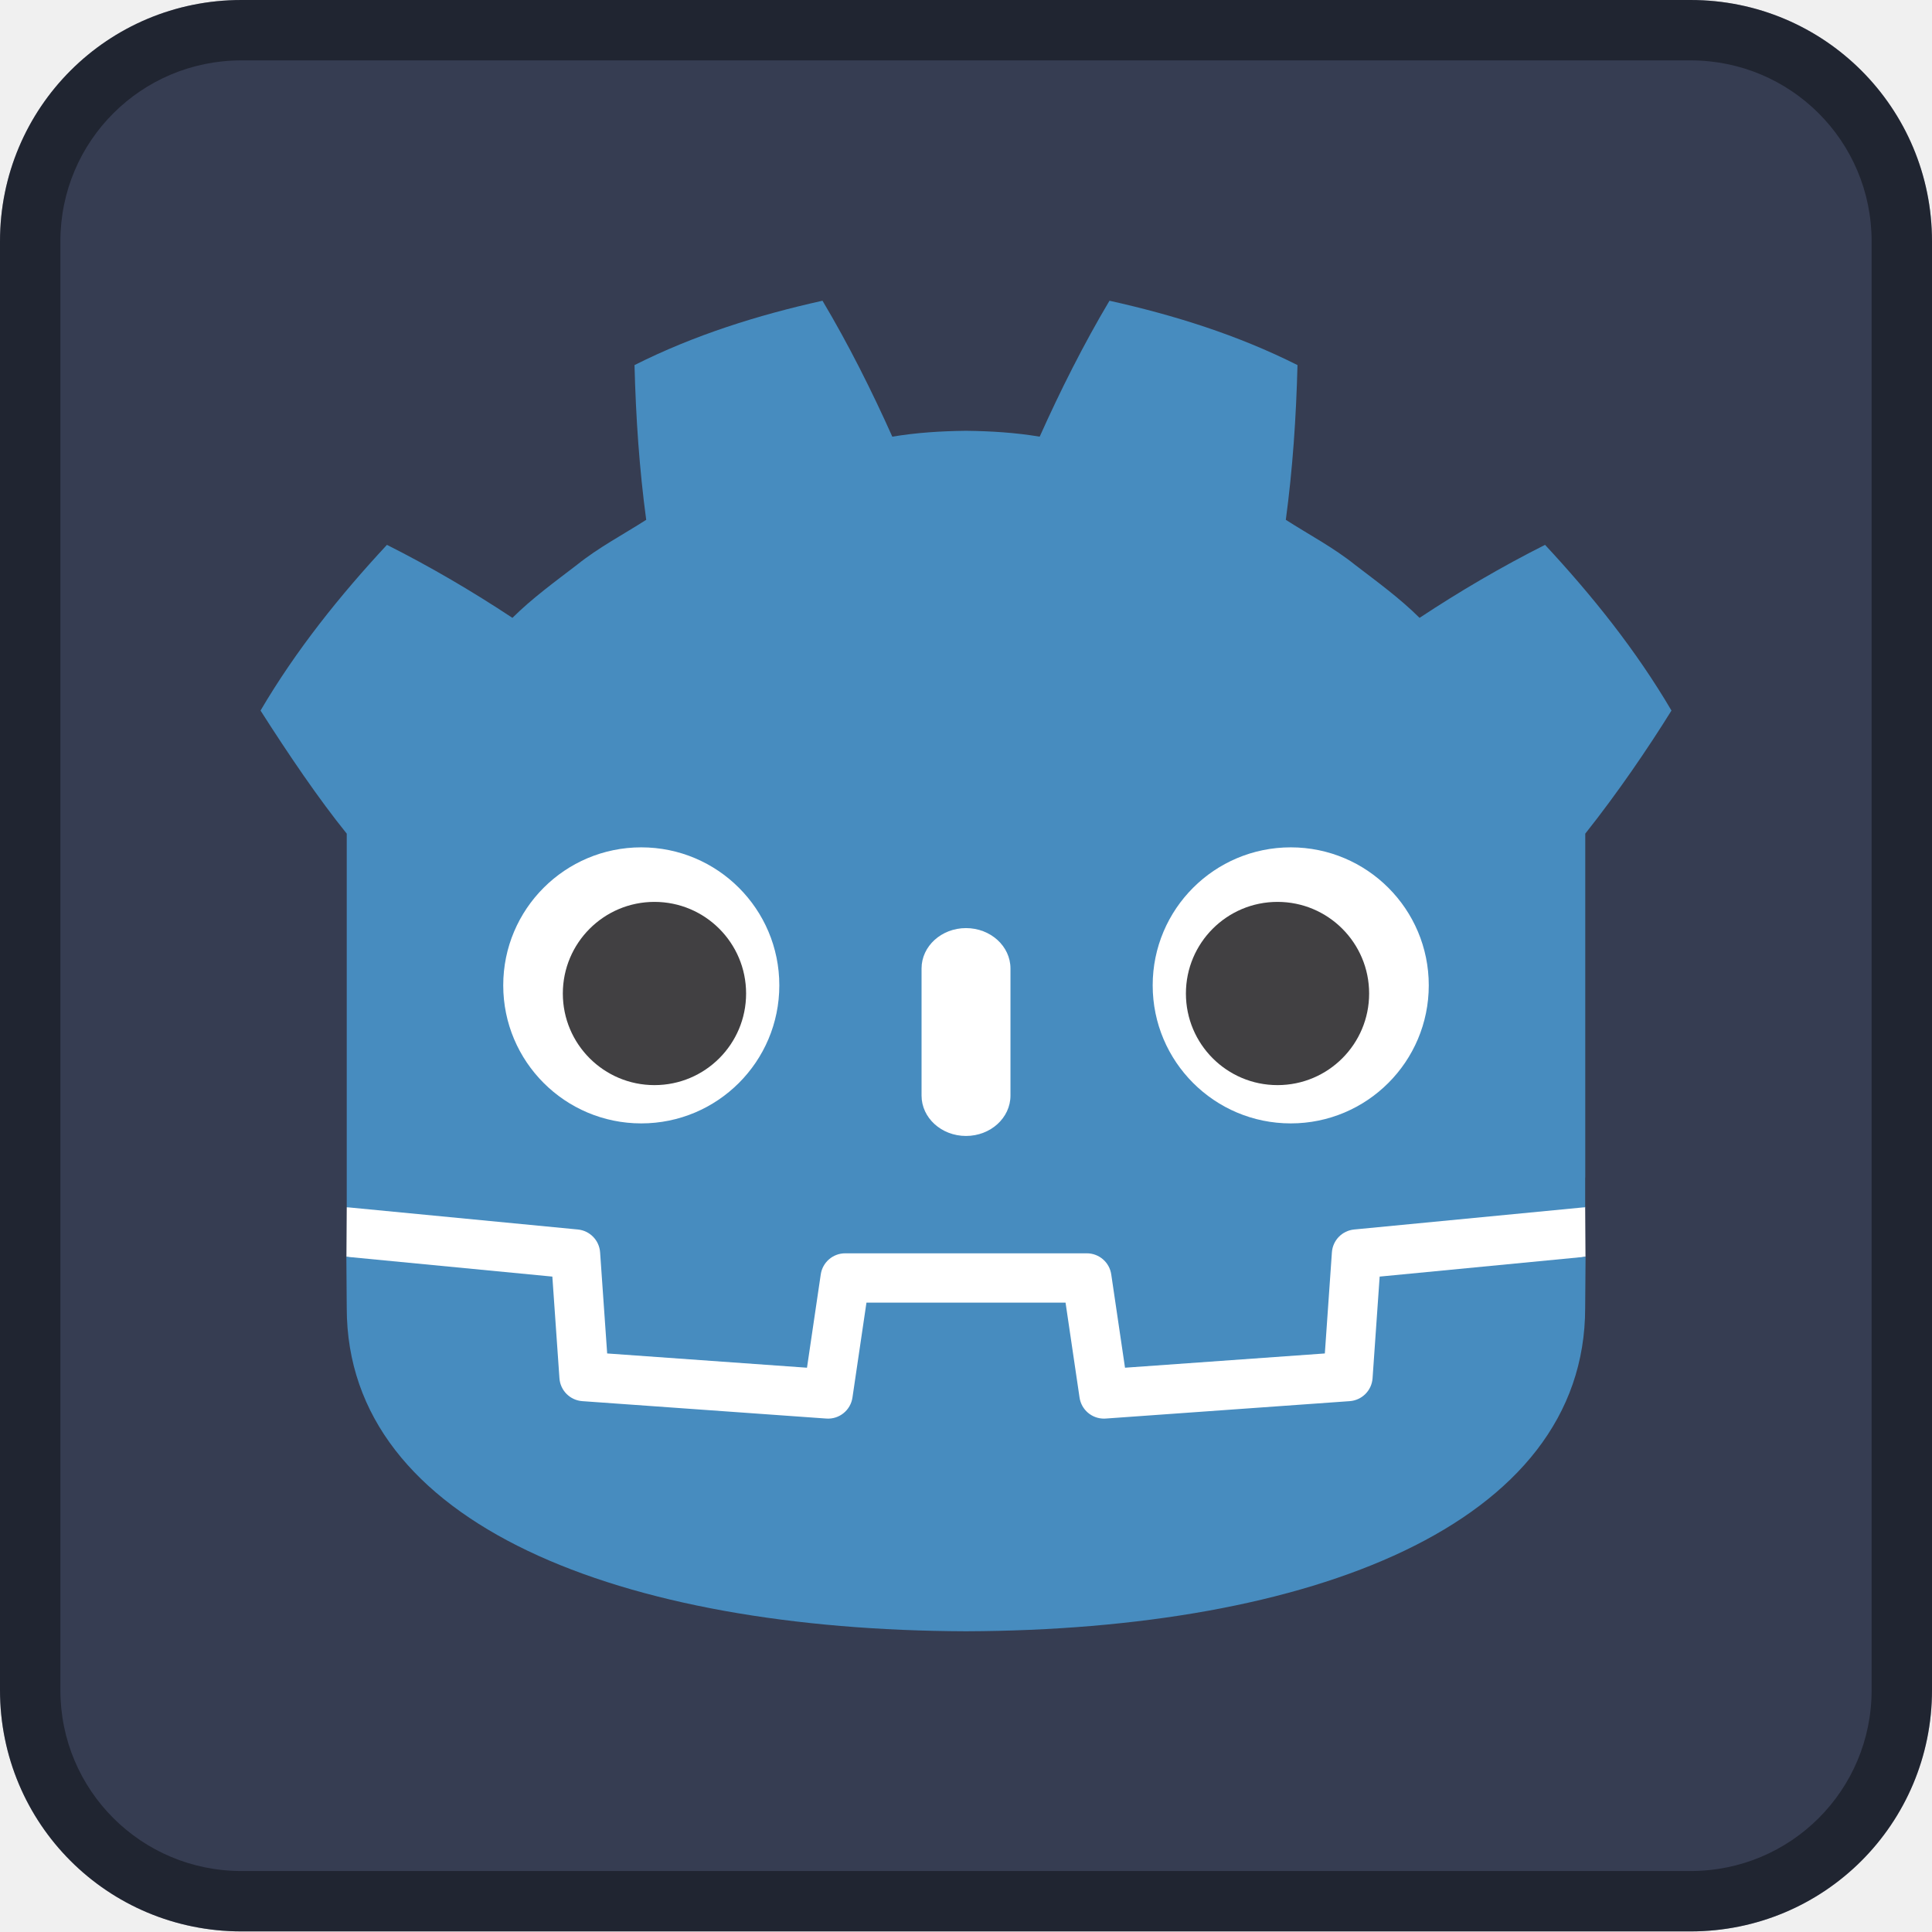
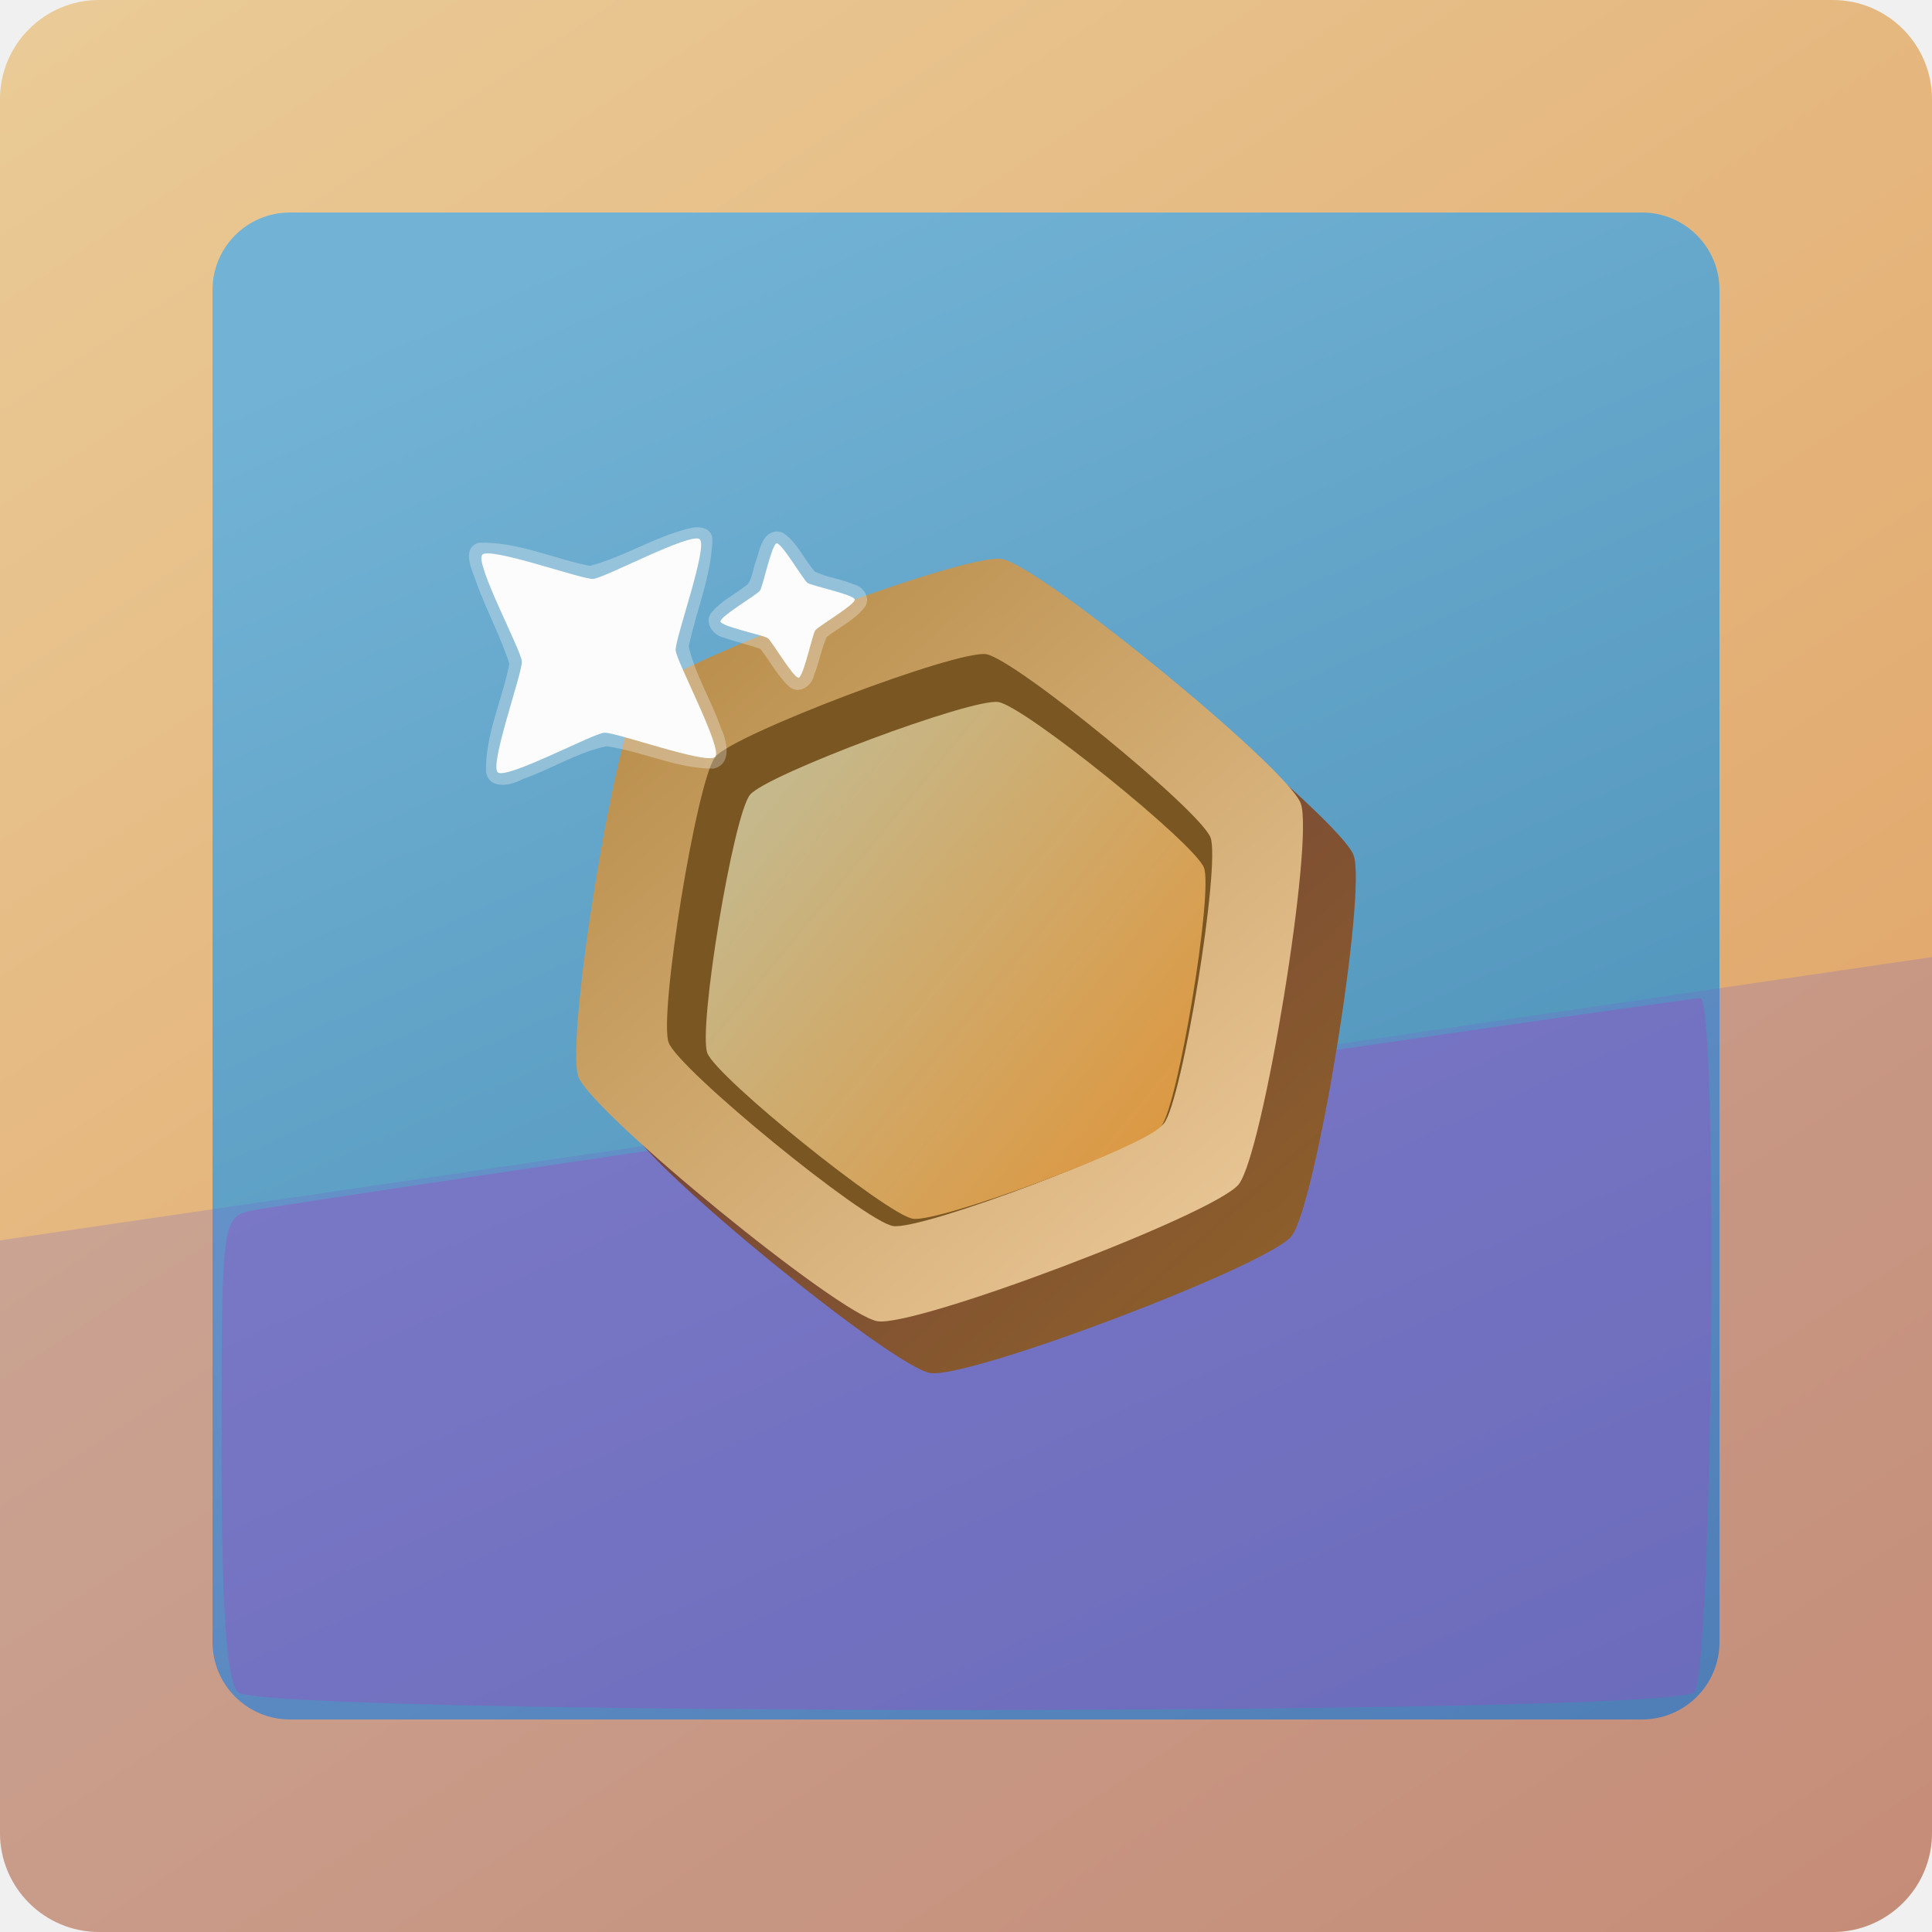
- <svg xmlns="http://www.w3.org/2000/svg" height="128" width="128">
-   <g transform="translate(32 32)">
-     <path d="m-16-32c-8.86 0-16 7.13-16 15.99v95.98c0 8.86 7.13 15.99 16 15.99h96c8.86 0 16-7.13 16-15.99v-95.98c0-8.85-7.14-15.99-16-15.99z" fill="#363d52" />
-     <path d="m-16-32c-8.86 0-16 7.13-16 15.99v95.98c0 8.86 7.13 15.99 16 15.99h96c8.86 0 16-7.13 16-15.99v-95.98c0-8.85-7.14-15.99-16-15.99zm0 4h96c6.64 0 12 5.35 12 11.99v95.98c0 6.64-5.35 11.99-12 11.99h-96c-6.64 0-12-5.35-12-11.99v-95.98c0-6.64 5.36-11.99 12-11.99z" fill-opacity=".4" />
-   </g>
-   <g stroke-width="9.927" transform="matrix(.1007308 0 0 .1007308 12.42592 2.256365)">
-     <path d="m0 0s-.325 1.994-.515 1.976l-36.182-3.491c-2.879-.278-5.115-2.574-5.317-5.459l-.994-14.247-27.992-1.997-1.904 12.912c-.424 2.872-2.932 5.037-5.835 5.037h-38.188c-2.902 0-5.41-2.165-5.834-5.037l-1.905-12.912-27.992 1.997-.994 14.247c-.202 2.886-2.438 5.182-5.317 5.46l-36.2 3.49c-.187.018-.324-1.978-.511-1.978l-.049-7.83 30.658-4.944 1.004-14.374c.203-2.91 2.551-5.263 5.463-5.472l38.551-2.75c.146-.01.29-.016.434-.016 2.897 0 5.401 2.166 5.825 5.038l1.959 13.286h28.005l1.959-13.286c.423-2.871 2.93-5.037 5.831-5.037.142 0 .284.005.423.015l38.556 2.75c2.911.209 5.26 2.562 5.463 5.472l1.003 14.374 30.645 4.966z" fill="#fff" transform="matrix(4.162611 0 0 -4.162611 919.2406 771.6719)" />
-     <path d="m0 0v-47.514-6.035-5.492c.108-.001.216-.005.323-.015l36.196-3.49c1.896-.183 3.382-1.709 3.514-3.609l1.116-15.978 31.574-2.253 2.175 14.747c.282 1.912 1.922 3.329 3.856 3.329h38.188c1.933 0 3.573-1.417 3.855-3.329l2.175-14.747 31.575 2.253 1.115 15.978c.133 1.9 1.618 3.425 3.514 3.609l36.182 3.49c.107.01.214.014.322.015v4.711l.015.005v54.325c5.097 6.416 9.923 13.494 13.621 19.449-5.651 9.62-12.575 18.217-19.976 26.182-6.864-3.455-13.531-7.369-19.828-11.534-3.151 3.132-6.7 5.694-10.186 8.372-3.425 2.751-7.285 4.768-10.946 7.118 1.09 8.117 1.629 16.108 1.846 24.448-9.446 4.754-19.519 7.906-29.708 10.17-4.068-6.837-7.788-14.241-11.028-21.479-3.842.642-7.702.88-11.567.926v.006c-.027 0-.052-.006-.075-.006-.024 0-.049.006-.073.006v-.006c-3.872-.046-7.729-.284-11.572-.926-3.238 7.238-6.956 14.642-11.03 21.479-10.184-2.264-20.258-5.416-29.703-10.17.216-8.34.755-16.331 1.848-24.448-3.668-2.35-7.523-4.367-10.949-7.118-3.481-2.678-7.036-5.24-10.188-8.372-6.297 4.165-12.962 8.079-19.828 11.534-7.401-7.965-14.321-16.562-19.974-26.182 4.443-6.974 9.208-13.983 13.621-19.449z" fill="#478cbf" transform="matrix(4.162611 0 0 -4.162611 104.6989 525.907)" />
-     <path d="m0 0-1.121-16.063c-.135-1.936-1.675-3.477-3.611-3.616l-38.555-2.751c-.094-.007-.188-.01-.281-.01-1.916 0-3.569 1.406-3.852 3.33l-2.211 14.994h-31.459l-2.211-14.994c-.297-2.018-2.101-3.469-4.133-3.32l-38.555 2.751c-1.936.139-3.476 1.68-3.611 3.616l-1.121 16.063-32.547 3.138c.015-3.498.06-7.33.06-8.093 0-34.374 43.605-50.896 97.781-51.086h.066.067c54.176.19 97.766 16.712 97.766 51.086 0 .777.047 4.593.063 8.093z" fill="#478cbf" transform="matrix(4.162611 0 0 -4.162611 784.0714 817.2428)" />
-     <path d="m0 0c0-12.052-9.765-21.815-21.813-21.815-12.042 0-21.81 9.763-21.81 21.815 0 12.044 9.768 21.802 21.81 21.802 12.048 0 21.813-9.758 21.813-21.802" fill="#fff" transform="matrix(4.162611 0 0 -4.162611 389.2148 625.671)" />
-     <path d="m0 0c0-7.994-6.479-14.473-14.479-14.473-7.996 0-14.479 6.479-14.479 14.473s6.483 14.479 14.479 14.479c8 0 14.479-6.485 14.479-14.479" fill="#414042" transform="matrix(4.162611 0 0 -4.162611 367.3669 631.0568)" />
-     <path d="m0 0c-3.878 0-7.021 2.858-7.021 6.381v20.081c0 3.52 3.143 6.381 7.021 6.381s7.028-2.861 7.028-6.381v-20.081c0-3.523-3.15-6.381-7.028-6.381" fill="#fff" transform="matrix(4.162611 0 0 -4.162611 511.9934 724.7395)" />
-     <path d="m0 0c0-12.052 9.765-21.815 21.815-21.815 12.041 0 21.808 9.763 21.808 21.815 0 12.044-9.767 21.802-21.808 21.802-12.05 0-21.815-9.758-21.815-21.802" fill="#fff" transform="matrix(4.162611 0 0 -4.162611 634.7871 625.671)" />
-     <path d="m0 0c0-7.994 6.477-14.473 14.471-14.473 8.002 0 14.479 6.479 14.479 14.473s-6.477 14.479-14.479 14.479c-7.994 0-14.471-6.485-14.471-14.479" fill="#414042" transform="matrix(4.162611 0 0 -4.162611 656.6406 631.0568)" />
+ <svg xmlns="http://www.w3.org/2000/svg" xmlns:xlink="http://www.w3.org/1999/xlink" id="svg30321" version="1.1" viewBox="0 0 194.68 194.68" height="194.68mm" width="194.68mm">
+   <defs id="defs30318">
+     <linearGradient id="linearGradient24269">
+       <stop style="stop-color:#bb904e;stop-opacity:1;" offset="0" id="stop24265" />
+       <stop style="stop-color:#efcda0;stop-opacity:1;" offset="1" id="stop24267" />
+     </linearGradient>
+     <linearGradient id="linearGradient24263">
+       <stop style="stop-color:#c5b98d;stop-opacity:1;" offset="0" id="stop24259" />
+       <stop style="stop-color:#e09336;stop-opacity:1;" offset="1" id="stop24261" />
+     </linearGradient>
+     <linearGradient id="linearGradient23474">
+       <stop style="stop-color:#6c3a3f;stop-opacity:1;" offset="0" id="stop23470" />
+       <stop style="stop-color:#926527;stop-opacity:1;" offset="1" id="stop23472" />
+     </linearGradient>
+     <linearGradient id="linearGradient12858">
+       <stop style="stop-color:#eacb97;stop-opacity:1;" offset="0" id="stop12854" />
+       <stop style="stop-color:#db8e4d;stop-opacity:1;" offset="1" id="stop12856" />
+     </linearGradient>
+     <linearGradient id="linearGradient12850">
+       <stop style="stop-color:#72b3d5;stop-opacity:1;" offset="0" id="stop12846" />
+       <stop style="stop-color:#2b719e;stop-opacity:1;" offset="1" id="stop12848" />
+     </linearGradient>
+     <linearGradient xlink:href="#linearGradient12850" id="linearGradient12852" x1="1459.124" y1="340.689" x2="1573.985" y2="597.667" gradientUnits="userSpaceOnUse" />
+     <linearGradient xlink:href="#linearGradient12858" id="linearGradient12860" x1="1394.88" y1="319.275" x2="1585.666" y2="606.427" gradientUnits="userSpaceOnUse" />
+     <linearGradient xlink:href="#linearGradient23474" id="linearGradient20890-4" x1="1716.299" y1="362.691" x2="1815.536" y2="473.589" gradientUnits="userSpaceOnUse" />
+     <linearGradient xlink:href="#linearGradient24269" id="linearGradient23466" gradientUnits="userSpaceOnUse" x1="1716.299" y1="362.691" x2="1815.536" y2="473.589" />
+     <linearGradient xlink:href="#linearGradient24263" id="linearGradient23468" gradientUnits="userSpaceOnUse" x1="1705.479" y1="369.622" x2="1823.541" y2="465.15" />
+   </defs>
+   <g id="layer1" transform="translate(-1394.88,-319.2747)">
+     <g id="g32776">
+       <rect style="fill:url(#linearGradient12860);fill-opacity:1;stroke-width:0.265" id="rect9405" width="194.68" height="194.68" x="1394.88" y="319.275" rx="10" ry="10" />
+       <rect style="fill:url(#linearGradient12852);fill-opacity:1;stroke-width:0.206" id="rect9405-0" width="151.85" height="151.85" x="1416.295" y="340.689" rx="7.8" ry="7.8" />
+       <path id="rect9405-0-4" style="fill:#7260cc;fill-opacity:0.236;stroke-width:0.264" d="m 1589.56,415.712 -194.68,28.552 v 59.716 c 0,5.526 4.46,9.974 10,9.974 h 174.68 c 5.54,0 10,-4.449 10,-9.974 z" />
+       <path style="fill:#a048c4;fill-opacity:0.349;stroke-width:5.203" d="m 5362.601,1851.182 c -4.36,-4.36 -6.244,-32.583 -6.244,-93.553 0,-86.297 0.136,-87.34 11.707,-89.933 12.55,-2.813 544.972,-80.846 551.505,-80.83 6.961,0.018 4.683,257.292 -2.341,264.316 -9.003,9.003 -545.623,9.003 -554.626,0 z" id="path12118" transform="scale(0.2645833)" />
+       <path style="fill:url(#linearGradient20890-4);fill-opacity:1;stroke-width:0.265" id="path20104-61" d="m 1744.832,473.548 c -6.332,-1.032 -47.405,-34.603 -49.677,-40.603 -2.272,-6 6.264,-58.356 10.324,-63.323 4.06,-4.968 53.669,-23.753 60.002,-22.72 6.332,1.032 47.405,34.603 49.677,40.603 2.272,6 -6.264,58.356 -10.325,63.323 -4.06,4.968 -53.669,23.753 -60.002,22.72 z" transform="matrix(0.606495,0,0,0.606495,430.3871,170.4249)" />
+       <path style="fill:url(#linearGradient23466);fill-opacity:1;stroke-width:0.265" id="path23458" d="m 1744.832,473.548 c -6.332,-1.032 -47.405,-34.603 -49.677,-40.603 -2.272,-6 6.264,-58.356 10.324,-63.323 4.06,-4.968 53.669,-23.753 60.002,-22.72 6.332,1.032 47.405,34.603 49.677,40.603 2.272,6 -6.264,58.356 -10.325,63.323 -4.06,4.968 -53.669,23.753 -60.002,22.72 z" transform="matrix(0.606495,0,0,0.606495,425.0655,165.2055)" />
+       <path style="fill:#7a5622;fill-opacity:1;stroke-width:0.265" id="path23460" d="m 1744.832,473.548 c -6.332,-1.032 -47.405,-34.603 -49.677,-40.603 -2.272,-6 6.264,-58.356 10.324,-63.323 4.06,-4.968 53.669,-23.753 60.002,-22.72 6.332,1.032 47.405,34.603 49.677,40.603 2.272,6 -6.264,58.356 -10.325,63.323 -4.06,4.968 -53.669,23.753 -60.002,22.72 z" transform="matrix(0.45497,0,0,0.45497,691.0165,227.3655)" />
+       <path style="fill:url(#linearGradient23468);fill-opacity:1;stroke-width:0.265" id="path23462" d="m 1744.832,473.548 c -6.332,-1.032 -47.405,-34.603 -49.677,-40.603 -2.272,-6 6.264,-58.356 10.324,-63.323 4.06,-4.968 53.669,-23.753 60.002,-22.72 6.332,1.032 47.405,34.603 49.677,40.603 2.272,6 -6.264,58.356 -10.325,63.323 -4.06,4.968 -53.669,23.753 -60.002,22.72 z" transform="matrix(0.417009,0,0,0.411125,759.2605,247.3955)" />
+       <path style="fill:#ffffff;fill-opacity:1;stroke-width:0.265" id="path23528" d="m 1817.103,329.35 c -1.8,-0.051 -6.957,-14.73 -8.194,-16.039 -1.237,-1.309 -15.603,-7.283 -15.552,-9.084 0.051,-1.8 14.73,-6.957 16.039,-8.194 1.309,-1.237 7.284,-15.603 9.084,-15.552 1.8,0.051 6.957,14.73 8.194,16.039 1.237,1.309 15.603,7.283 15.552,9.084 -0.051,1.8 -14.73,6.957 -16.039,8.194 -1.309,1.237 -7.284,15.603 -9.084,15.552 z" transform="matrix(0.4025597,-0.4920034,0.4920034,0.4025597,573.4244,1156.97)" />
+       <path style="fill:#ffffff;fill-opacity:1;stroke-width:0.265" id="path23528-3" d="m 1817.103,329.35 c -1.8,-0.051 -6.957,-14.73 -8.194,-16.039 -1.237,-1.309 -15.603,-7.283 -15.552,-9.084 0.051,-1.8 14.73,-6.957 16.039,-8.194 1.309,-1.237 7.284,-15.603 9.084,-15.552 1.8,0.051 6.957,14.73 8.194,16.039 1.237,1.309 15.603,7.283 15.552,9.084 -0.051,1.8 -14.73,6.957 -16.039,8.194 -1.309,1.237 -7.284,15.603 -9.084,15.552 z" transform="matrix(0.2754761,-0.05316549,0.05316549,0.2754761,957.2766,393.4412)" />
+       <path style="fill:#000000;fill-opacity:0;stroke-width:0.92" d="m 5564.734,1405.473 c -9.009,3.007 -7.908,14.341 -12.181,20.766 -6.17,5.163 -17.491,9.957 -14.516,19.908 3.053,8.899 14.303,8.328 21.031,12.444 4.907,6.499 10.322,17.462 20.292,14.386 8.573,-3.359 7.902,-14.43 11.972,-20.965 6.343,-4.682 16.642,-9.66 14.325,-19.283 -2.405,-9.285 -13.565,-9.173 -20.581,-12.551 -5.08,-6.444 -10.31,-17.418 -20.342,-14.705 z" id="path29301" transform="scale(0.2645833)" />
+       <path style="fill:#000000;fill-opacity:0;stroke-width:0.46" d="m 5536.746,1402.011 c -8.689,0.946 -16.479,5.445 -24.495,8.625 -4.973,2.192 -9.926,4.431 -14.944,6.52 -12.666,-2.916 -24.935,-7.782 -37.895,-9.276 -6.244,-0.833 -12.991,3.418 -13.496,9.995 -0.602,7.789 3.679,14.838 6.331,21.9 2.686,6.645 6.197,13.115 8.378,19.865 -2.969,12.489 -7.598,24.632 -9.269,37.399 -1.162,7.017 4.591,14.475 11.947,13.936 9.507,-1.264 18.029,-6.153 26.812,-9.712 4.303,-1.779 8.557,-4.048 12.939,-5.409 12.464,2.846 24.516,7.715 37.272,9.147 6.086,0.864 12.98,-2.727 13.91,-9.206 0.911,-7.658 -3.416,-14.622 -5.98,-21.554 -2.827,-6.986 -6.44,-13.742 -8.779,-20.875 2.821,-12.752 7.816,-25.058 9.285,-38.087 0.734,-6.992 -4.741,-13.699 -12.015,-13.267 z" id="path29303" transform="scale(0.2645833)" />
+       <path style="fill:#f7f7f7;fill-opacity:0.31;stroke-width:0.92" d="m 5534.275,1407.985 c -13.059,3.21 -24.823,10.921 -37.679,14.229 -14.145,-2.816 -27.983,-9.407 -42.521,-8.774 -6.596,2.482 -2.138,10.484 -0.603,15.27 3.76,10.419 9.132,20.296 12.519,30.795 -2.676,13.722 -9.214,26.974 -8.915,41.13 1.135,6.911 9.421,5.344 13.833,2.837 10.863,-3.721 20.847,-10.214 32.097,-12.566 13.667,1.978 26.72,8.541 40.675,8.542 7.412,-1.671 5.095,-10.766 2.777,-15.733 -3.624,-10.382 -9.737,-20.166 -12.169,-30.776 2.812,-13.627 8.66,-26.862 9.016,-40.843 -0.226,-4.718 -5.45,-5.119 -9.03,-4.112 z" id="path32758" transform="scale(0.2645833)" />
+       <path style="fill:#f7f7f7;fill-opacity:0.31;stroke-width:0.46" d="m 5567.294,1409.143 c -5.31,0.888 -5.932,7.197 -7.437,11.351 -1.122,2.853 -1.279,6.402 -3.158,8.786 -4.564,3.723 -10.219,6.298 -13.938,10.953 -2.547,3.799 0.799,8.426 4.785,9.26 4.598,1.701 9.468,2.682 14.041,4.375 3.721,4.67 6.652,10.576 11.297,14.65 3.765,2.642 8.405,-0.734 9.159,-4.737 1.891,-4.723 2.805,-10.028 4.826,-14.536 4.88,-3.702 10.758,-6.474 14.543,-11.41 2.237,-3.508 -0.64,-7.817 -4.365,-8.596 -4.773,-2.068 -10.154,-2.605 -14.801,-4.852 -4.03,-4.808 -6.684,-11.043 -11.946,-14.692 -0.931,-0.472 -1.972,-0.627 -3.006,-0.551 z" id="path32760" transform="scale(0.2645833)" />
+     </g>
  </g>
</svg>
